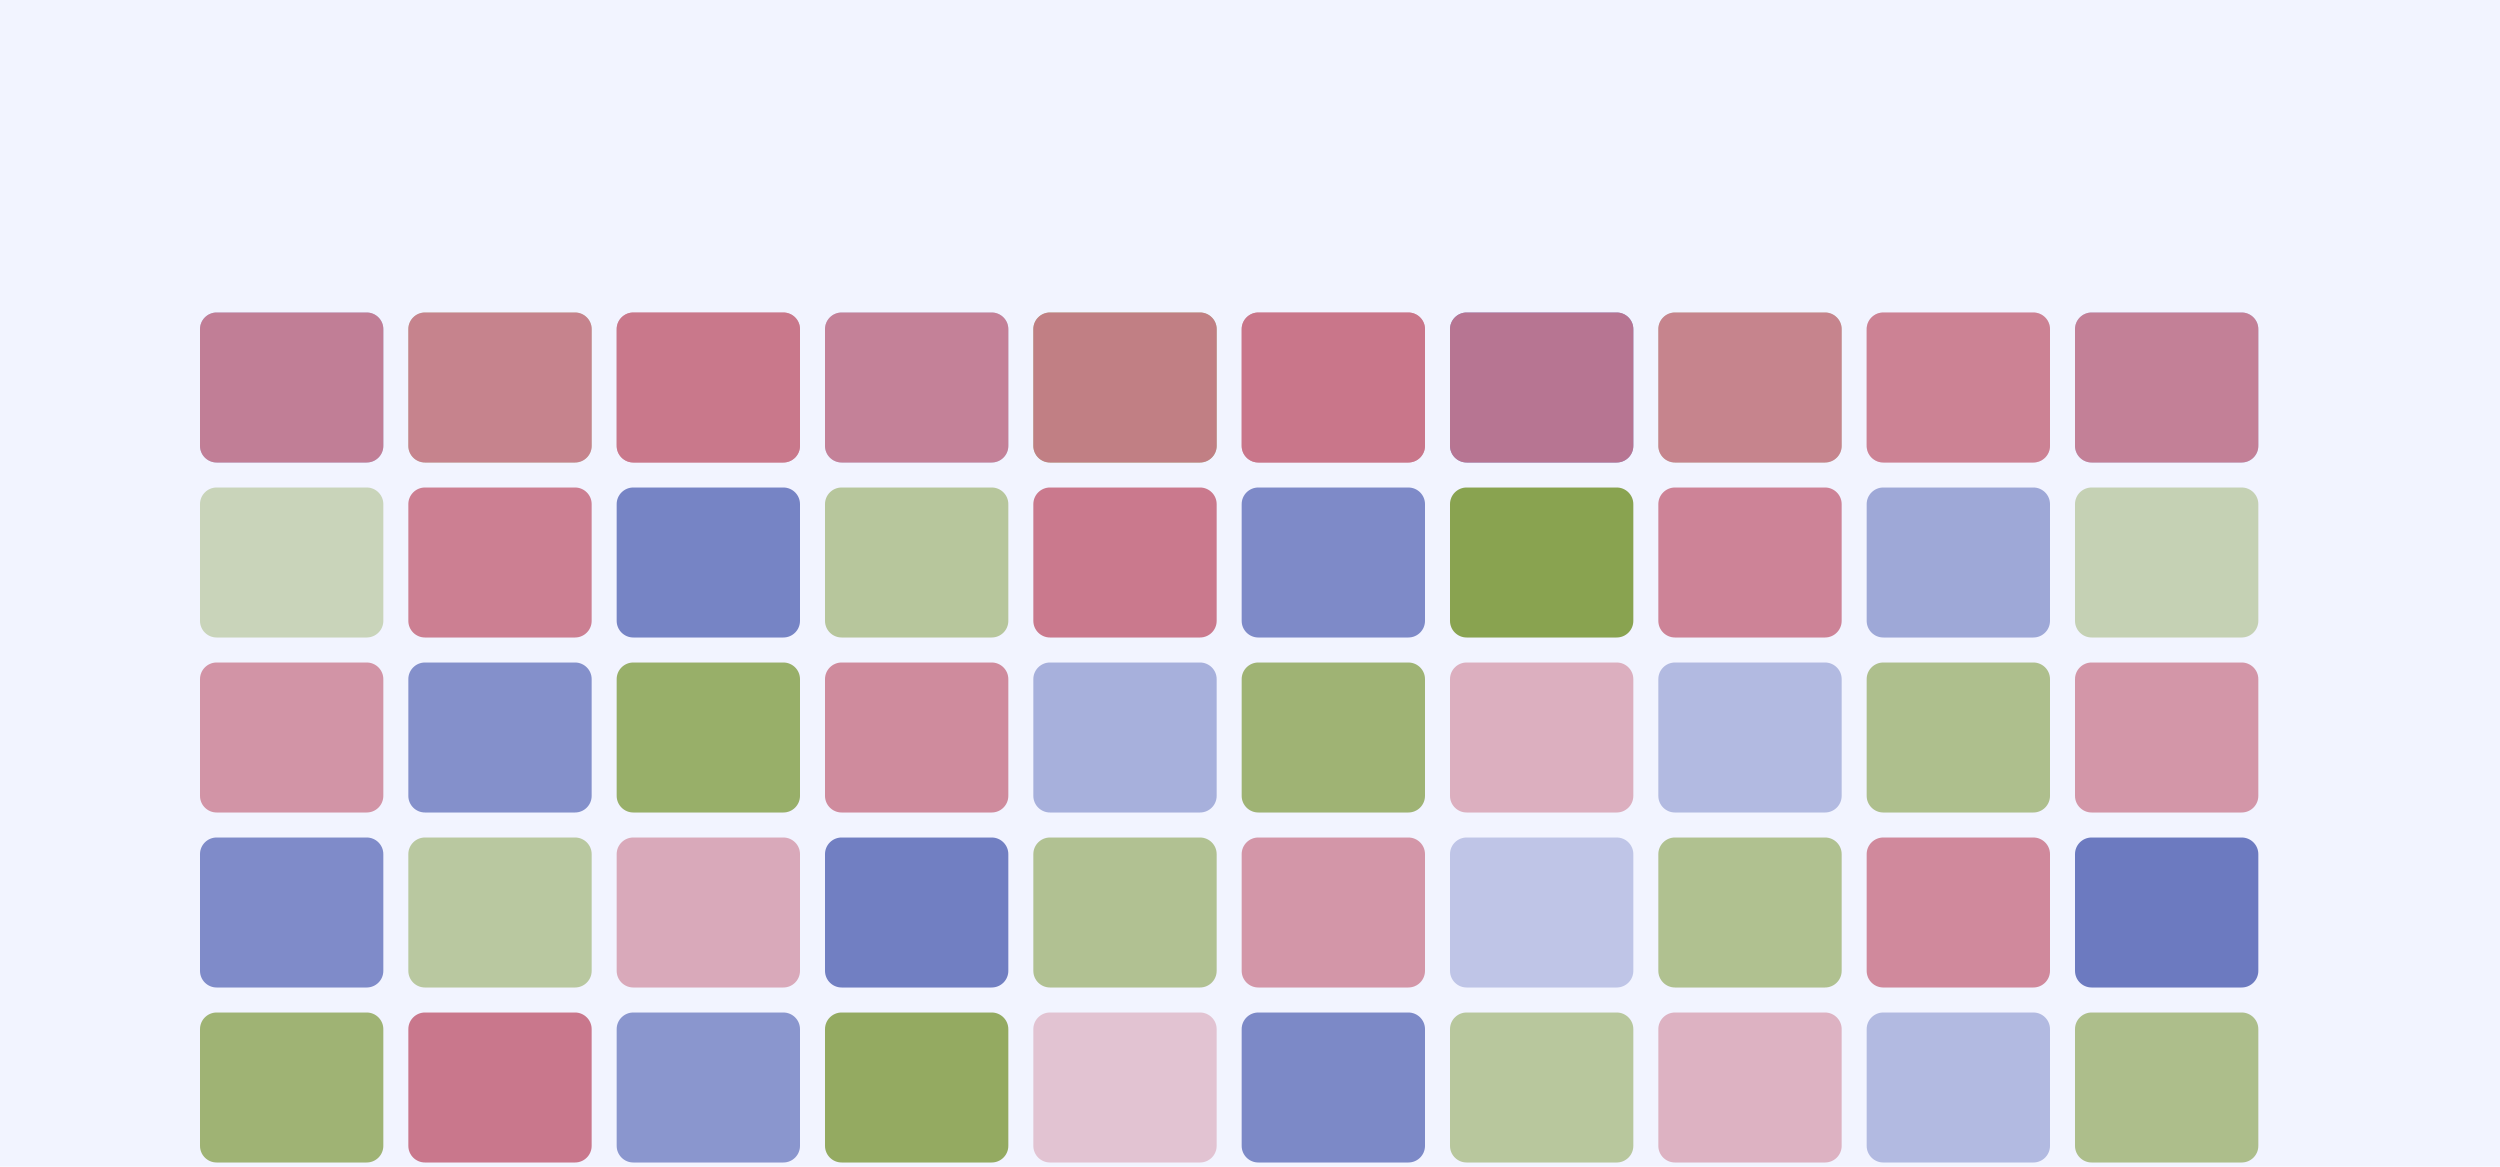
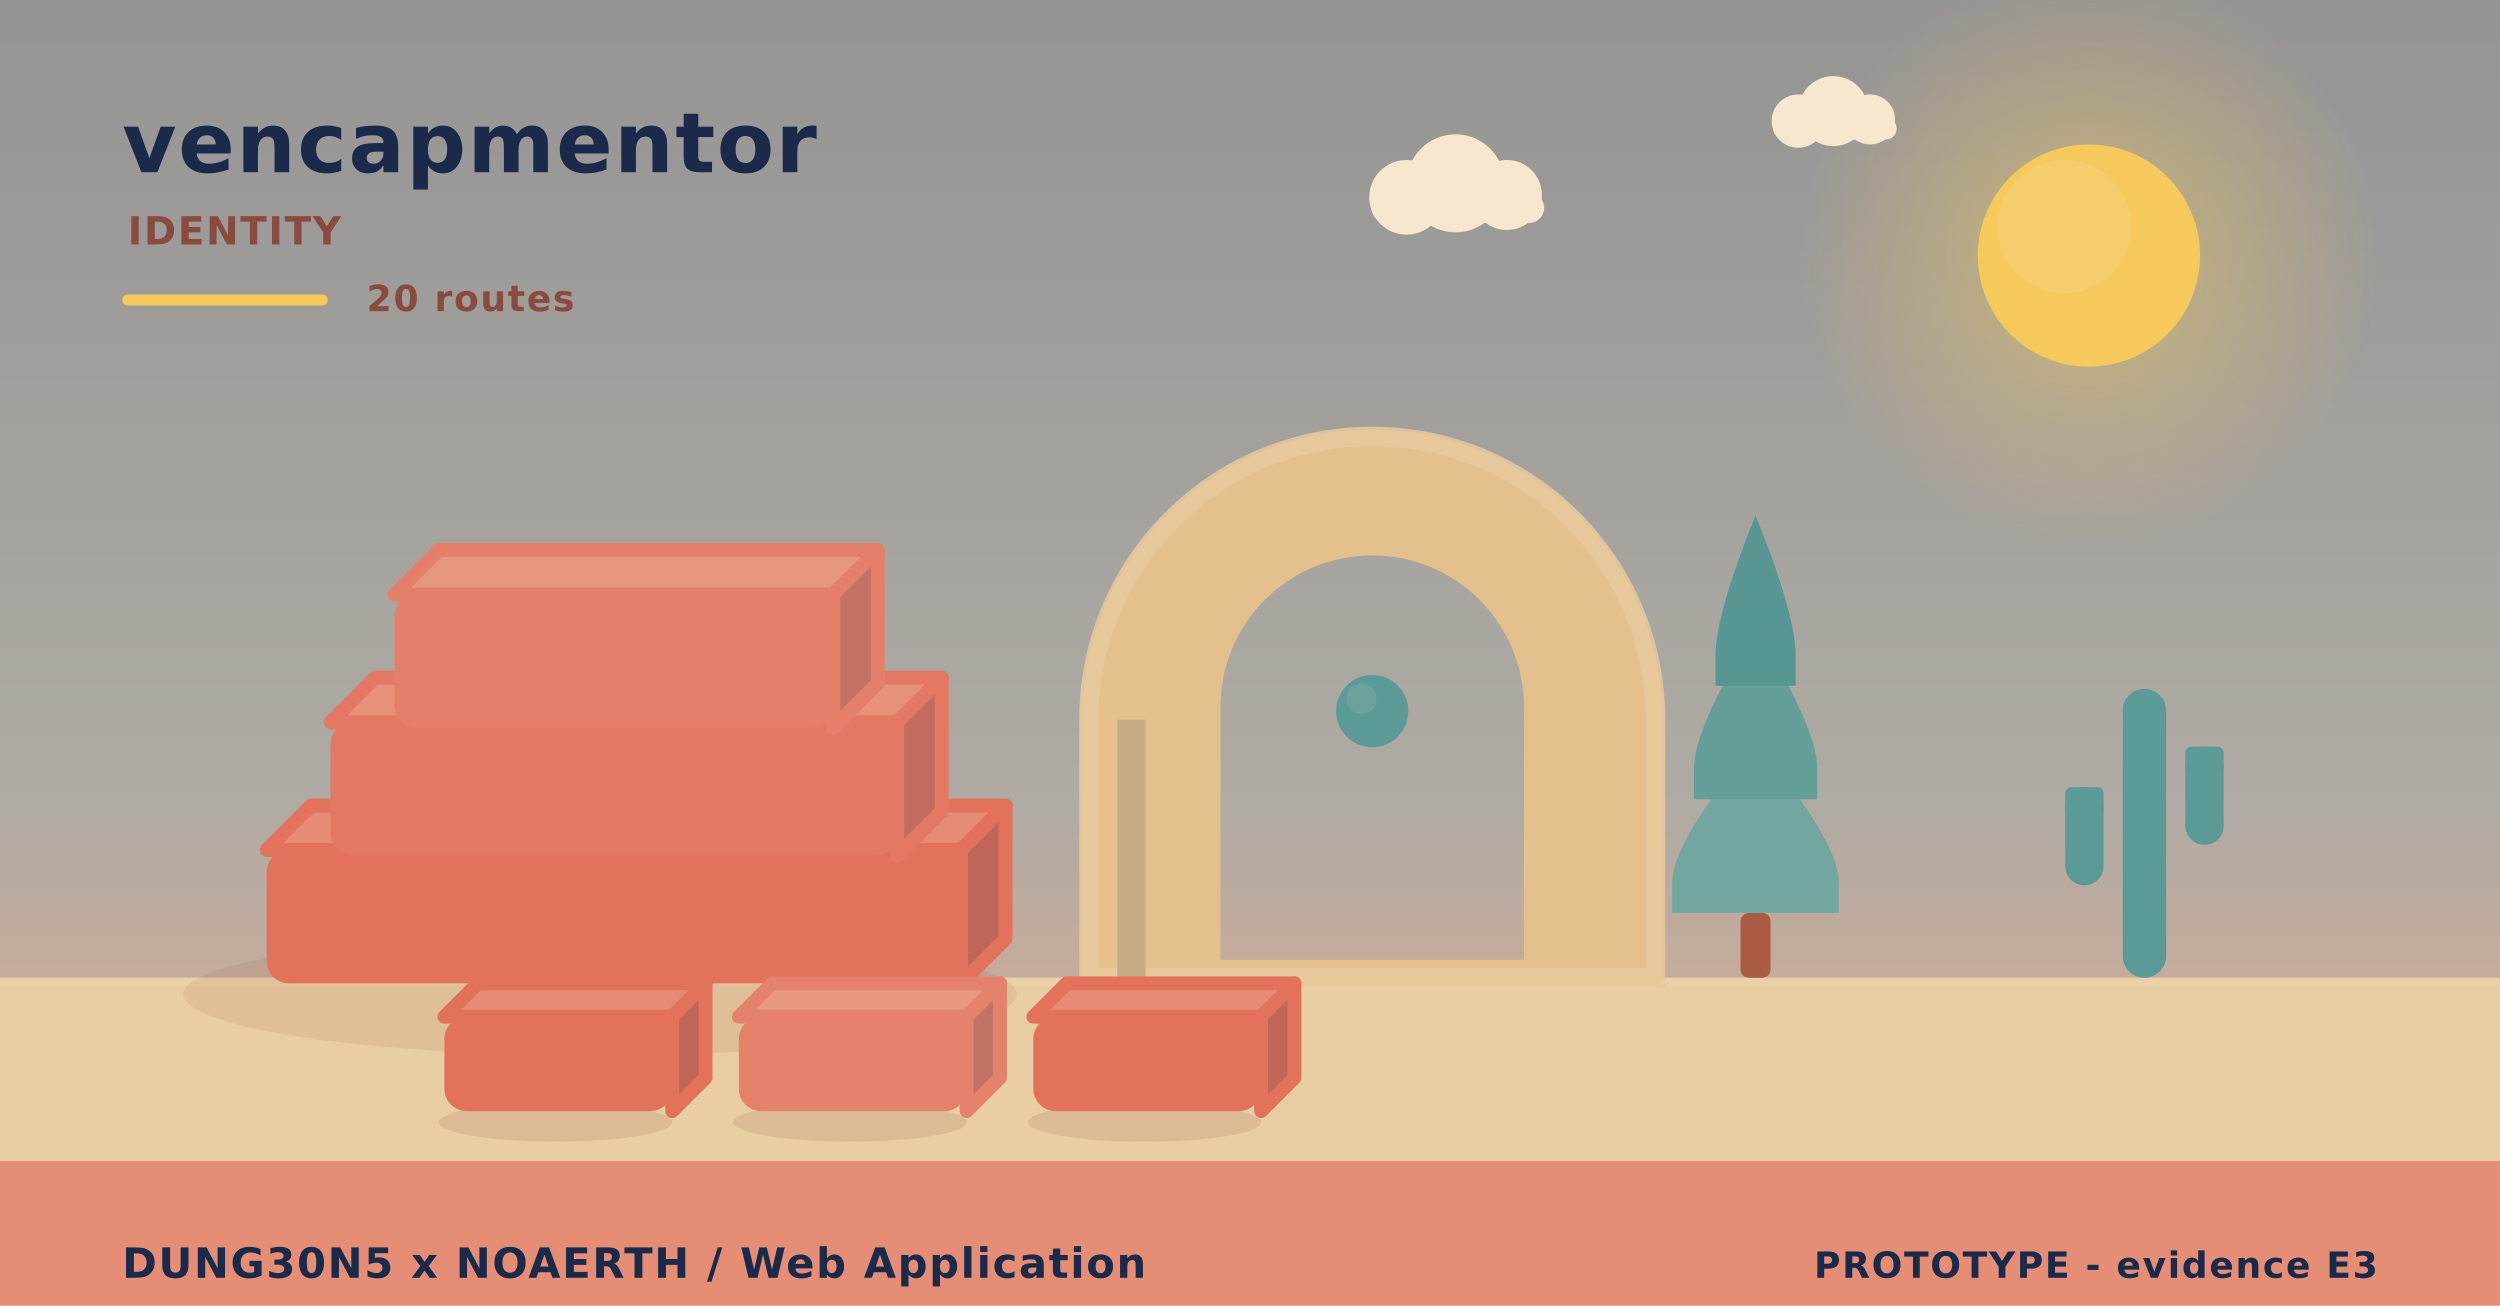
- <svg xmlns="http://www.w3.org/2000/svg" viewBox="0 0 1200 560" width="1200" height="560" role="img" aria-label="vencapmentor hero">
-   <rect width="1200" height="560" fill="#f2f4ff" />
-   <defs>
-     <linearGradient id="gh" x1="0" y1="0" x2="1" y2="1">
-       <stop offset="0%" stop-color="#6473bc" />
-       <stop offset="100%" stop-color="#829d44" />
-     </linearGradient>
-   </defs>
-   <rect x="96.00" y="150.00" width="88.00" height="72.00" rx="8.00" fill="#6473bc" opacity="0.49" />
-   <rect x="196.00" y="150.00" width="88.00" height="72.00" rx="8.00" fill="#829d44" opacity="0.44" />
-   <rect x="296.00" y="150.00" width="88.00" height="72.00" rx="8.00" fill="#c77085" opacity="0.73" />
-   <rect x="396.00" y="150.00" width="88.00" height="72.00" rx="8.00" fill="#6473bc" opacity="0.39" />
-   <rect x="496.00" y="150.00" width="88.00" height="72.00" rx="8.00" fill="#829d44" opacity="0.66" />
-   <rect x="596.00" y="150.00" width="88.00" height="72.00" rx="8.00" fill="#c77085" opacity="0.78" />
-   <rect x="696.00" y="150.00" width="88.00" height="72.00" rx="8.00" fill="#6473bc" opacity="0.84" />
-   <rect x="796.00" y="150.00" width="88.00" height="72.00" rx="8.00" fill="#829d44" opacity="0.42" />
-   <rect x="896.00" y="150.00" width="88.00" height="72.00" rx="8.00" fill="#c77085" opacity="0.35" />
-   <rect x="996.00" y="150.00" width="88.00" height="72.00" rx="8.00" fill="#6473bc" opacity="0.43" />
-   <rect x="96.00" y="234.00" width="88.00" height="72.00" rx="8.00" fill="#829d44" opacity="0.37" />
-   <rect x="196.00" y="234.00" width="88.00" height="72.00" rx="8.00" fill="#c77085" opacity="0.89" />
-   <rect x="296.00" y="234.00" width="88.00" height="72.00" rx="8.00" fill="#6473bc" opacity="0.87" />
-   <rect x="396.00" y="234.00" width="88.00" height="72.00" rx="8.00" fill="#829d44" opacity="0.53" />
-   <rect x="496.00" y="234.00" width="88.00" height="72.00" rx="8.00" fill="#c77085" opacity="0.93" />
-   <rect x="596.00" y="234.00" width="88.00" height="72.00" rx="8.00" fill="#6473bc" opacity="0.82" />
-   <rect x="696.00" y="234.00" width="88.00" height="72.00" rx="8.00" fill="#829d44" opacity="0.93" />
-   <rect x="796.00" y="234.00" width="88.00" height="72.00" rx="8.00" fill="#c77085" opacity="0.85" />
-   <rect x="896.00" y="234.00" width="88.00" height="72.00" rx="8.00" fill="#6473bc" opacity="0.59" />
-   <rect x="996.00" y="234.00" width="88.00" height="72.00" rx="8.00" fill="#829d44" opacity="0.40" />
-   <rect x="96.00" y="318.00" width="88.00" height="72.00" rx="8.00" fill="#c77085" opacity="0.73" />
-   <rect x="196.00" y="318.00" width="88.00" height="72.00" rx="8.00" fill="#6473bc" opacity="0.77" />
-   <rect x="296.00" y="318.00" width="88.00" height="72.00" rx="8.00" fill="#829d44" opacity="0.80" />
-   <rect x="396.00" y="318.00" width="88.00" height="72.00" rx="8.00" fill="#c77085" opacity="0.80" />
-   <rect x="496.00" y="318.00" width="88.00" height="72.00" rx="8.00" fill="#6473bc" opacity="0.53" />
-   <rect x="596.00" y="318.00" width="88.00" height="72.00" rx="8.00" fill="#829d44" opacity="0.74" />
-   <rect x="696.00" y="318.00" width="88.00" height="72.00" rx="8.00" fill="#c77085" opacity="0.52" />
-   <rect x="796.00" y="318.00" width="88.00" height="72.00" rx="8.00" fill="#6473bc" opacity="0.45" />
-   <rect x="896.00" y="318.00" width="88.00" height="72.00" rx="8.00" fill="#829d44" opacity="0.61" />
-   <rect x="996.00" y="318.00" width="88.00" height="72.00" rx="8.00" fill="#c77085" opacity="0.71" />
-   <rect x="96.00" y="402.00" width="88.00" height="72.00" rx="8.00" fill="#6473bc" opacity="0.81" />
-   <rect x="196.00" y="402.00" width="88.00" height="72.00" rx="8.00" fill="#829d44" opacity="0.51" />
-   <rect x="296.00" y="402.00" width="88.00" height="72.00" rx="8.00" fill="#c77085" opacity="0.57" />
-   <rect x="396.00" y="402.00" width="88.00" height="72.00" rx="8.00" fill="#6473bc" opacity="0.91" />
-   <rect x="496.00" y="402.00" width="88.00" height="72.00" rx="8.00" fill="#829d44" opacity="0.58" />
-   <rect x="596.00" y="402.00" width="88.00" height="72.00" rx="8.00" fill="#c77085" opacity="0.71" />
-   <rect x="696.00" y="402.00" width="88.00" height="72.00" rx="8.00" fill="#6473bc" opacity="0.36" />
-   <rect x="796.00" y="402.00" width="88.00" height="72.00" rx="8.00" fill="#829d44" opacity="0.59" />
-   <rect x="896.00" y="402.00" width="88.00" height="72.00" rx="8.00" fill="#c77085" opacity="0.81" />
-   <rect x="996.00" y="402.00" width="88.00" height="72.00" rx="8.00" fill="#6473bc" opacity="0.94" />
-   <rect x="96.00" y="486.00" width="88.00" height="72.00" rx="8.00" fill="#829d44" opacity="0.74" />
-   <rect x="196.00" y="486.00" width="88.00" height="72.00" rx="8.00" fill="#c77085" opacity="0.94" />
-   <rect x="296.00" y="486.00" width="88.00" height="72.00" rx="8.00" fill="#6473bc" opacity="0.73" />
-   <rect x="396.00" y="486.00" width="88.00" height="72.00" rx="8.00" fill="#829d44" opacity="0.84" />
-   <rect x="496.00" y="486.00" width="88.00" height="72.00" rx="8.00" fill="#c77085" opacity="0.37" />
-   <rect x="596.00" y="486.00" width="88.00" height="72.00" rx="8.00" fill="#6473bc" opacity="0.83" />
-   <rect x="696.00" y="486.00" width="88.00" height="72.00" rx="8.00" fill="#829d44" opacity="0.52" />
-   <rect x="796.00" y="486.00" width="88.00" height="72.00" rx="8.00" fill="#c77085" opacity="0.50" />
-   <rect x="896.00" y="486.00" width="88.00" height="72.00" rx="8.00" fill="#6473bc" opacity="0.45" />
-   <rect x="996.00" y="486.00" width="88.00" height="72.00" rx="8.00" fill="#829d44" opacity="0.62" />
+ <svg xmlns="http://www.w3.org/2000/svg" width="900" height="470" viewBox="0 0 900 470" role="img" aria-label="vencapmentor - identity">
+   <linearGradient id="skyh" x1="0" y1="0" x2="0" y2="1">
+     <stop offset="0" stop-color="#959494" />
+     <stop offset="0.62" stop-color="#b0aba4" />
+     <stop offset="1" stop-color="#f3ad8a" />
+   </linearGradient>
+   <rect width="900" height="470" fill="url(#skyh)" />
+   <radialGradient id="sunh">
+     <stop offset="0.35" stop-color="#f5c95c" stop-opacity="0.34" />
+     <stop offset="1" stop-color="#f5c95c" stop-opacity="0" />
+   </radialGradient>
+   <circle cx="752" cy="92" r="104" fill="url(#sunh)" />
+   <circle cx="752" cy="92" r="40" fill="#f5c95c" />
+   <circle cx="743.2" cy="81.6" r="24" fill="#f5d27e" opacity="0.5" />
  <g>
-     <rect x="96.00" y="150.00" width="88.00" height="72.00" rx="8.00" fill="#c77085" opacity="0.80" />
-     <animate attributeName="opacity" values="0.25;1.0;0.25" dur="8.067s" begin="0.11s" repeatCount="indefinite" />
+     <circle cx="524" cy="66" r="17.64" fill="#f6e7ce" />
+     <circle cx="506.36" cy="71.04" r="13.44" fill="#f6e7ce" />
+     <circle cx="542.48" cy="70.2" r="12.6" fill="#f6e7ce" />
+     <rect x="493.76" y="69.36" width="62.16" height="10.92" rx="5.46" fill="#f6e7ce" />
+     <animateTransform attributeName="transform" type="translate" values="0 0;24 0;0 0" dur="36s" begin="0s" repeatCount="indefinite" />
  </g>
  <g>
-     <rect x="196.00" y="150.00" width="88.00" height="72.00" rx="8.00" fill="#c77085" opacity="0.80" />
-     <animate attributeName="opacity" values="0.25;1.0;0.25" dur="8.067s" begin="0.43s" repeatCount="indefinite" />
+     <circle cx="660" cy="40" r="12.6" fill="#f6e7ce" />
+     <circle cx="647.4" cy="43.6" r="9.6" fill="#f6e7ce" />
+     <circle cx="673.2" cy="43" r="9" fill="#f6e7ce" />
+     <rect x="638.4" y="42.4" width="44.4" height="7.8" rx="3.9" fill="#f6e7ce" />
+     <animateTransform attributeName="transform" type="translate" values="0 0;-18 0;0 0" dur="46s" begin="3s" repeatCount="indefinite" />
+   </g>
+   <rect x="0" y="352" width="900" height="118" fill="#e9cda3" />
+   <rect x="0" y="352" width="900" height="3" fill="#ebd1a9" />
+   <text x="44" y="62" font-family="Verdana,DejaVu Sans,sans-serif" font-size="30" font-weight="700" letter-spacing="0.6" fill="#1b2a4a" text-anchor="start">vencapmentor</text>
+   <text x="46" y="88" font-family="Verdana,DejaVu Sans,sans-serif" font-size="14" font-weight="700" letter-spacing="0.6" fill="#894b3f" text-anchor="start">IDENTITY</text>
+   <rect x="44" y="106" width="74" height="4" rx="2" fill="#f5c95c" />
+   <text x="132" y="112" font-family="Verdana,DejaVu Sans,sans-serif" font-size="13" font-weight="700" letter-spacing="0.6" fill="#894b3f" text-anchor="start">20 routes</text>
+   <ellipse cx="216" cy="358" rx="150" ry="22" fill="rgba(138,90,68,0.11)" />
+   <g>
+     <path d="M96,306 L346,306 L362,290 L112,290 Z" fill="#e68c74" stroke="#e2725b" stroke-width="5" stroke-linejoin="round" />
+     <path d="M346,306 L362,290 L362,338 L346,354 Z" fill="#c06658" stroke="#e2725b" stroke-width="5" stroke-linejoin="round" />
+     <rect x="96" y="306" width="250" height="48" rx="8" fill="#e2725b" />
+     <animateTransform attributeName="transform" type="translate" values="0 10;0 0" dur="0.9s" begin="0s" fill="freeze" />
  </g>
  <g>
-     <rect x="296.00" y="150.00" width="88.00" height="72.00" rx="8.00" fill="#c77085" opacity="0.80" />
-     <animate attributeName="opacity" values="0.25;1.0;0.25" dur="8.067s" begin="0.75s" repeatCount="indefinite" />
+     <path d="M119,260 L323,260 L339,244 L135,244 Z" fill="#e7917a" stroke="#e37962" stroke-width="5" stroke-linejoin="round" />
+     <path d="M323,260 L339,244 L339,292 L323,308 Z" fill="#c16c5e" stroke="#e37962" stroke-width="5" stroke-linejoin="round" />
+     <rect x="119" y="260" width="204" height="48" rx="8" fill="#e37962" />
+     <animateTransform attributeName="transform" type="translate" values="0 10;0 0" dur="0.9s" begin="0.28s" fill="freeze" />
  </g>
  <g>
-     <rect x="396.00" y="150.00" width="88.00" height="72.00" rx="8.00" fill="#c77085" opacity="0.80" />
-     <animate attributeName="opacity" values="0.25;1.0;0.25" dur="8.067s" begin="1.07s" repeatCount="indefinite" />
+     <path d="M142,214 L300,214 L316,198 L158,198 Z" fill="#e8977f" stroke="#e48069" stroke-width="5" stroke-linejoin="round" />
+     <path d="M300,214 L316,198 L316,246 L300,262 Z" fill="#c27164" stroke="#e48069" stroke-width="5" stroke-linejoin="round" />
+     <rect x="142" y="214" width="158" height="48" rx="8" fill="#e48069" />
+     <animateTransform attributeName="transform" type="translate" values="0 10;0 0" dur="0.9s" begin="0.56s" fill="freeze" />
  </g>
+   <path d="M392,352 L392,259.12 A102,102 0 0 1 596,259.12 L596,352 Z M436.88,348 L436.88,254.55 A57.12,57.12 0 0 1 551.12,254.55 L551.12,348 Z" fill="#e3c08d" fill-rule="evenodd" stroke="#e3c08d" stroke-width="5" stroke-linejoin="round" />
+   <path d="M392,352 L392,259.12 A102,102 0 0 1 596,259.12 L596,352 Z" fill="none" stroke="#e8c99d" stroke-width="7" stroke-linecap="round" opacity="0.85" />
+   <rect x="402.2" y="259.12" width="10.2" height="92.88" fill="#c7ab84" />
  <g>
-     <rect x="496.00" y="150.00" width="88.00" height="72.00" rx="8.00" fill="#c77085" opacity="0.80" />
-     <animate attributeName="opacity" values="0.25;1.0;0.25" dur="8.067s" begin="1.39s" repeatCount="indefinite" />
+     <circle cx="494" cy="256" r="13" fill="#5b9a97" />
+     <circle cx="490.1" cy="251.58" r="5.46" fill="#7aa9a2" opacity="0.55" />
+     <animate attributeName="opacity" values="0.78;1;0.78" dur="5.2s" begin="0s" repeatCount="indefinite" />
  </g>
+   <rect x="626.6" y="328.64" width="10.8" height="23.36" rx="3" fill="#ac5b43" />
+   <path d="M632,267.32 Q602,302.89 602,317.6 Q602,328.64 602,328.64 L662,328.64 Q662,328.64 662,317.6 Q662,302.89 632,267.32 Z" fill="#74a6a0" />
+   <path d="M632,226.44 Q609.8,262.01 609.8,276.72 Q609.8,287.76 609.8,287.76 L654.2,287.76 Q654.2,287.76 654.2,276.72 Q654.2,262.01 632,226.44 Z" fill="#649f9a" />
+   <path d="M632,185.56 Q617.6,221.13 617.6,235.84 Q617.6,246.88 617.6,246.88 L646.4,246.88 Q646.4,246.88 646.4,235.84 Q646.4,221.13 632,185.56 Z" fill="#589694" />
+   <rect x="764.18" y="248" width="15.64" height="104" rx="7.82" fill="#5b9a97" />
+   <rect x="743.48" y="283.36" width="13.8" height="35.36" rx="6.9" fill="#5b9a97" />
+   <rect x="743.48" y="283.36" width="13.8" height="10.4" rx="2.3" fill="#5b9a97" />
+   <rect x="786.72" y="268.8" width="13.8" height="35.36" rx="6.9" fill="#5b9a97" />
+   <rect x="786.72" y="268.8" width="13.8" height="10.4" rx="2.3" fill="#5b9a97" />
+   <ellipse cx="200" cy="404" rx="42" ry="7" fill="rgba(138,90,68,0.15)" />
  <g>
-     <rect x="596.00" y="150.00" width="88.00" height="72.00" rx="8.00" fill="#c77085" opacity="0.80" />
-     <animate attributeName="opacity" values="0.25;1.0;0.25" dur="8.067s" begin="1.71s" repeatCount="indefinite" />
+     <path d="M160,366 L242,366 L254,354 L172,354 Z" fill="#e68c74" stroke="#e2725b" stroke-width="5" stroke-linejoin="round" />
+     <path d="M242,366 L254,354 L254,388 L242,400 Z" fill="#c06658" stroke="#e2725b" stroke-width="5" stroke-linejoin="round" />
+     <rect x="160" y="366" width="82" height="34" rx="8" fill="#e2725b" />
+     <animateTransform attributeName="transform" type="translate" values="0 10;0 0" dur="0.7s" begin="0.8s" fill="freeze" />
  </g>
+   <ellipse cx="306" cy="404" rx="42" ry="7" fill="rgba(138,90,68,0.15)" />
  <g>
-     <rect x="696.00" y="150.00" width="88.00" height="72.00" rx="8.00" fill="#c77085" opacity="0.80" />
-     <animate attributeName="opacity" values="0.25;1.0;0.25" dur="8.067s" begin="2.03s" repeatCount="indefinite" />
+     <path d="M266,366 L348,366 L360,354 L278,354 Z" fill="#e99881" stroke="#e5826b" stroke-width="5" stroke-linejoin="round" />
+     <path d="M348,366 L360,354 L360,388 L348,400 Z" fill="#c37365" stroke="#e5826b" stroke-width="5" stroke-linejoin="round" />
+     <rect x="266" y="366" width="82" height="34" rx="8" fill="#e5826b" />
+     <animateTransform attributeName="transform" type="translate" values="0 10;0 0" dur="0.7s" begin="0.95s" fill="freeze" />
  </g>
+   <ellipse cx="412" cy="404" rx="42" ry="7" fill="rgba(138,90,68,0.15)" />
  <g>
-     <rect x="796.00" y="150.00" width="88.00" height="72.00" rx="8.00" fill="#c77085" opacity="0.80" />
-     <animate attributeName="opacity" values="0.25;1.0;0.25" dur="8.067s" begin="2.35s" repeatCount="indefinite" />
+     <path d="M372,366 L454,366 L466,354 L384,354 Z" fill="#e68c74" stroke="#e2725b" stroke-width="5" stroke-linejoin="round" />
+     <path d="M454,366 L466,354 L466,388 L454,400 Z" fill="#c06658" stroke="#e2725b" stroke-width="5" stroke-linejoin="round" />
+     <rect x="372" y="366" width="82" height="34" rx="8" fill="#e2725b" />
+     <animateTransform attributeName="transform" type="translate" values="0 10;0 0" dur="0.7s" begin="1.1s" fill="freeze" />
  </g>
-   <g>
-     <rect x="896.00" y="150.00" width="88.00" height="72.00" rx="8.00" fill="#c77085" opacity="0.80" />
-     <animate attributeName="opacity" values="0.25;1.0;0.25" dur="8.067s" begin="2.67s" repeatCount="indefinite" />
-   </g>
-   <g>
-     <rect x="996.00" y="150.00" width="88.00" height="72.00" rx="8.00" fill="#c77085" opacity="0.80" />
-     <animate attributeName="opacity" values="0.25;1.0;0.25" dur="8.067s" begin="2.99s" repeatCount="indefinite" />
-   </g>
+   <rect x="0" y="418" width="900" height="52" rx="0" fill="#e68972" opacity="0.94" />
+   <text x="44" y="460" font-family="Verdana,DejaVu Sans,sans-serif" font-size="15" font-weight="700" letter-spacing="0.6" fill="#1b2a4a" text-anchor="start">DUNG30N5 x NOAERTH  /  Web Application</text>
+   <text x="856" y="460" font-family="Verdana,DejaVu Sans,sans-serif" font-size="13" font-weight="700" letter-spacing="0.6" fill="#1b2a4a" text-anchor="end">PROTOTYPE  -  evidence E3</text>
</svg>
